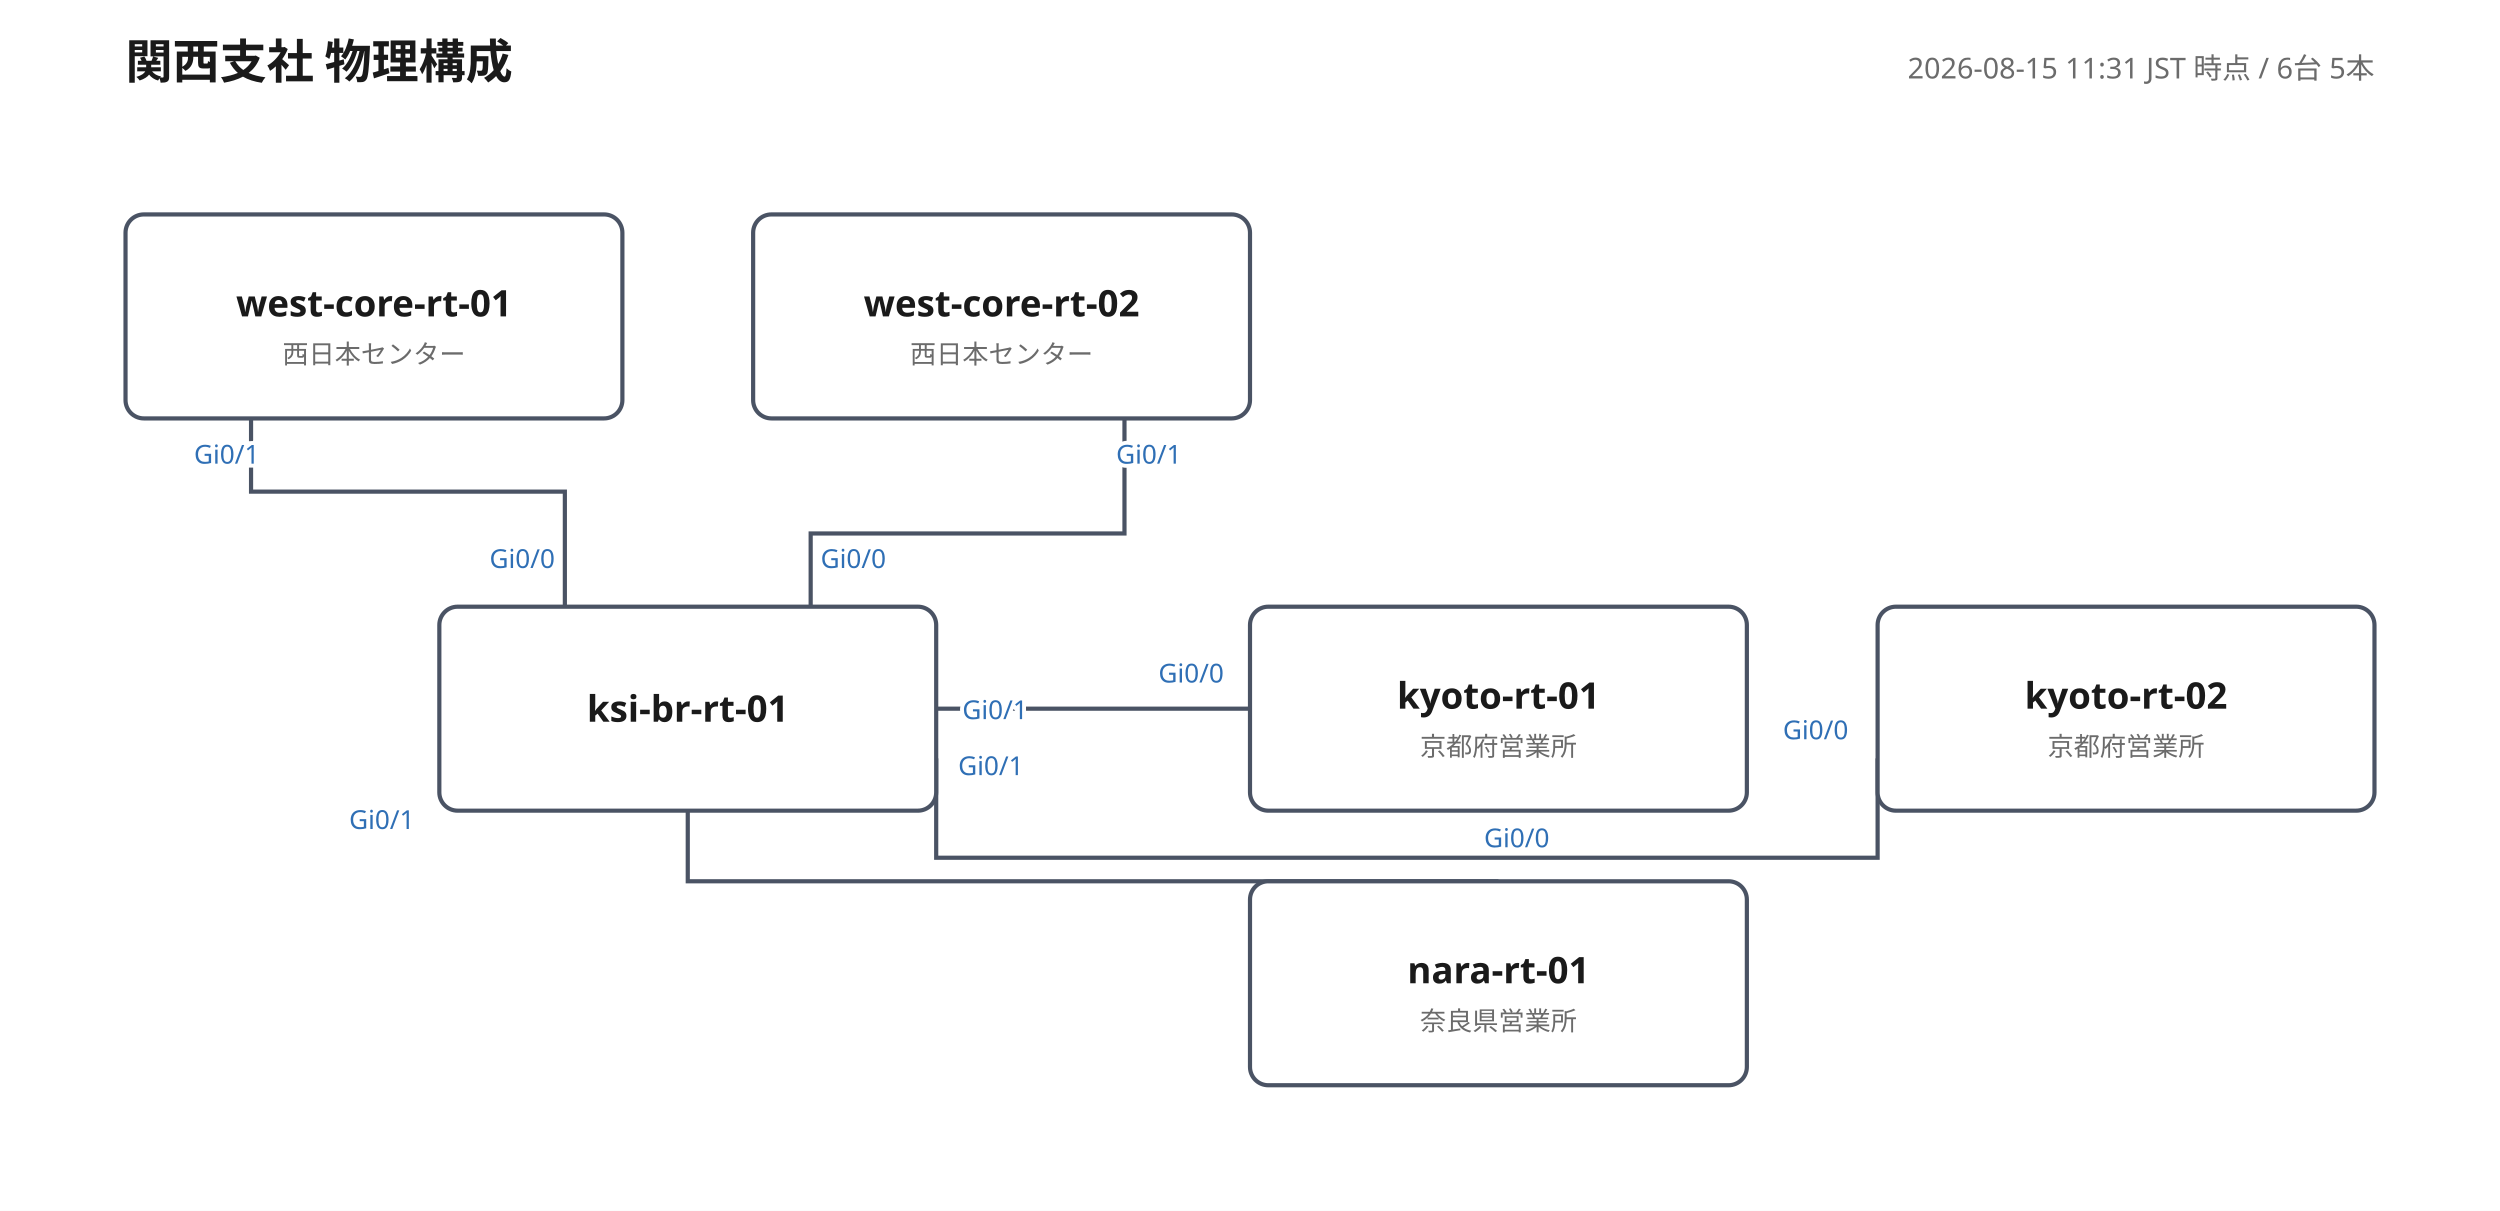
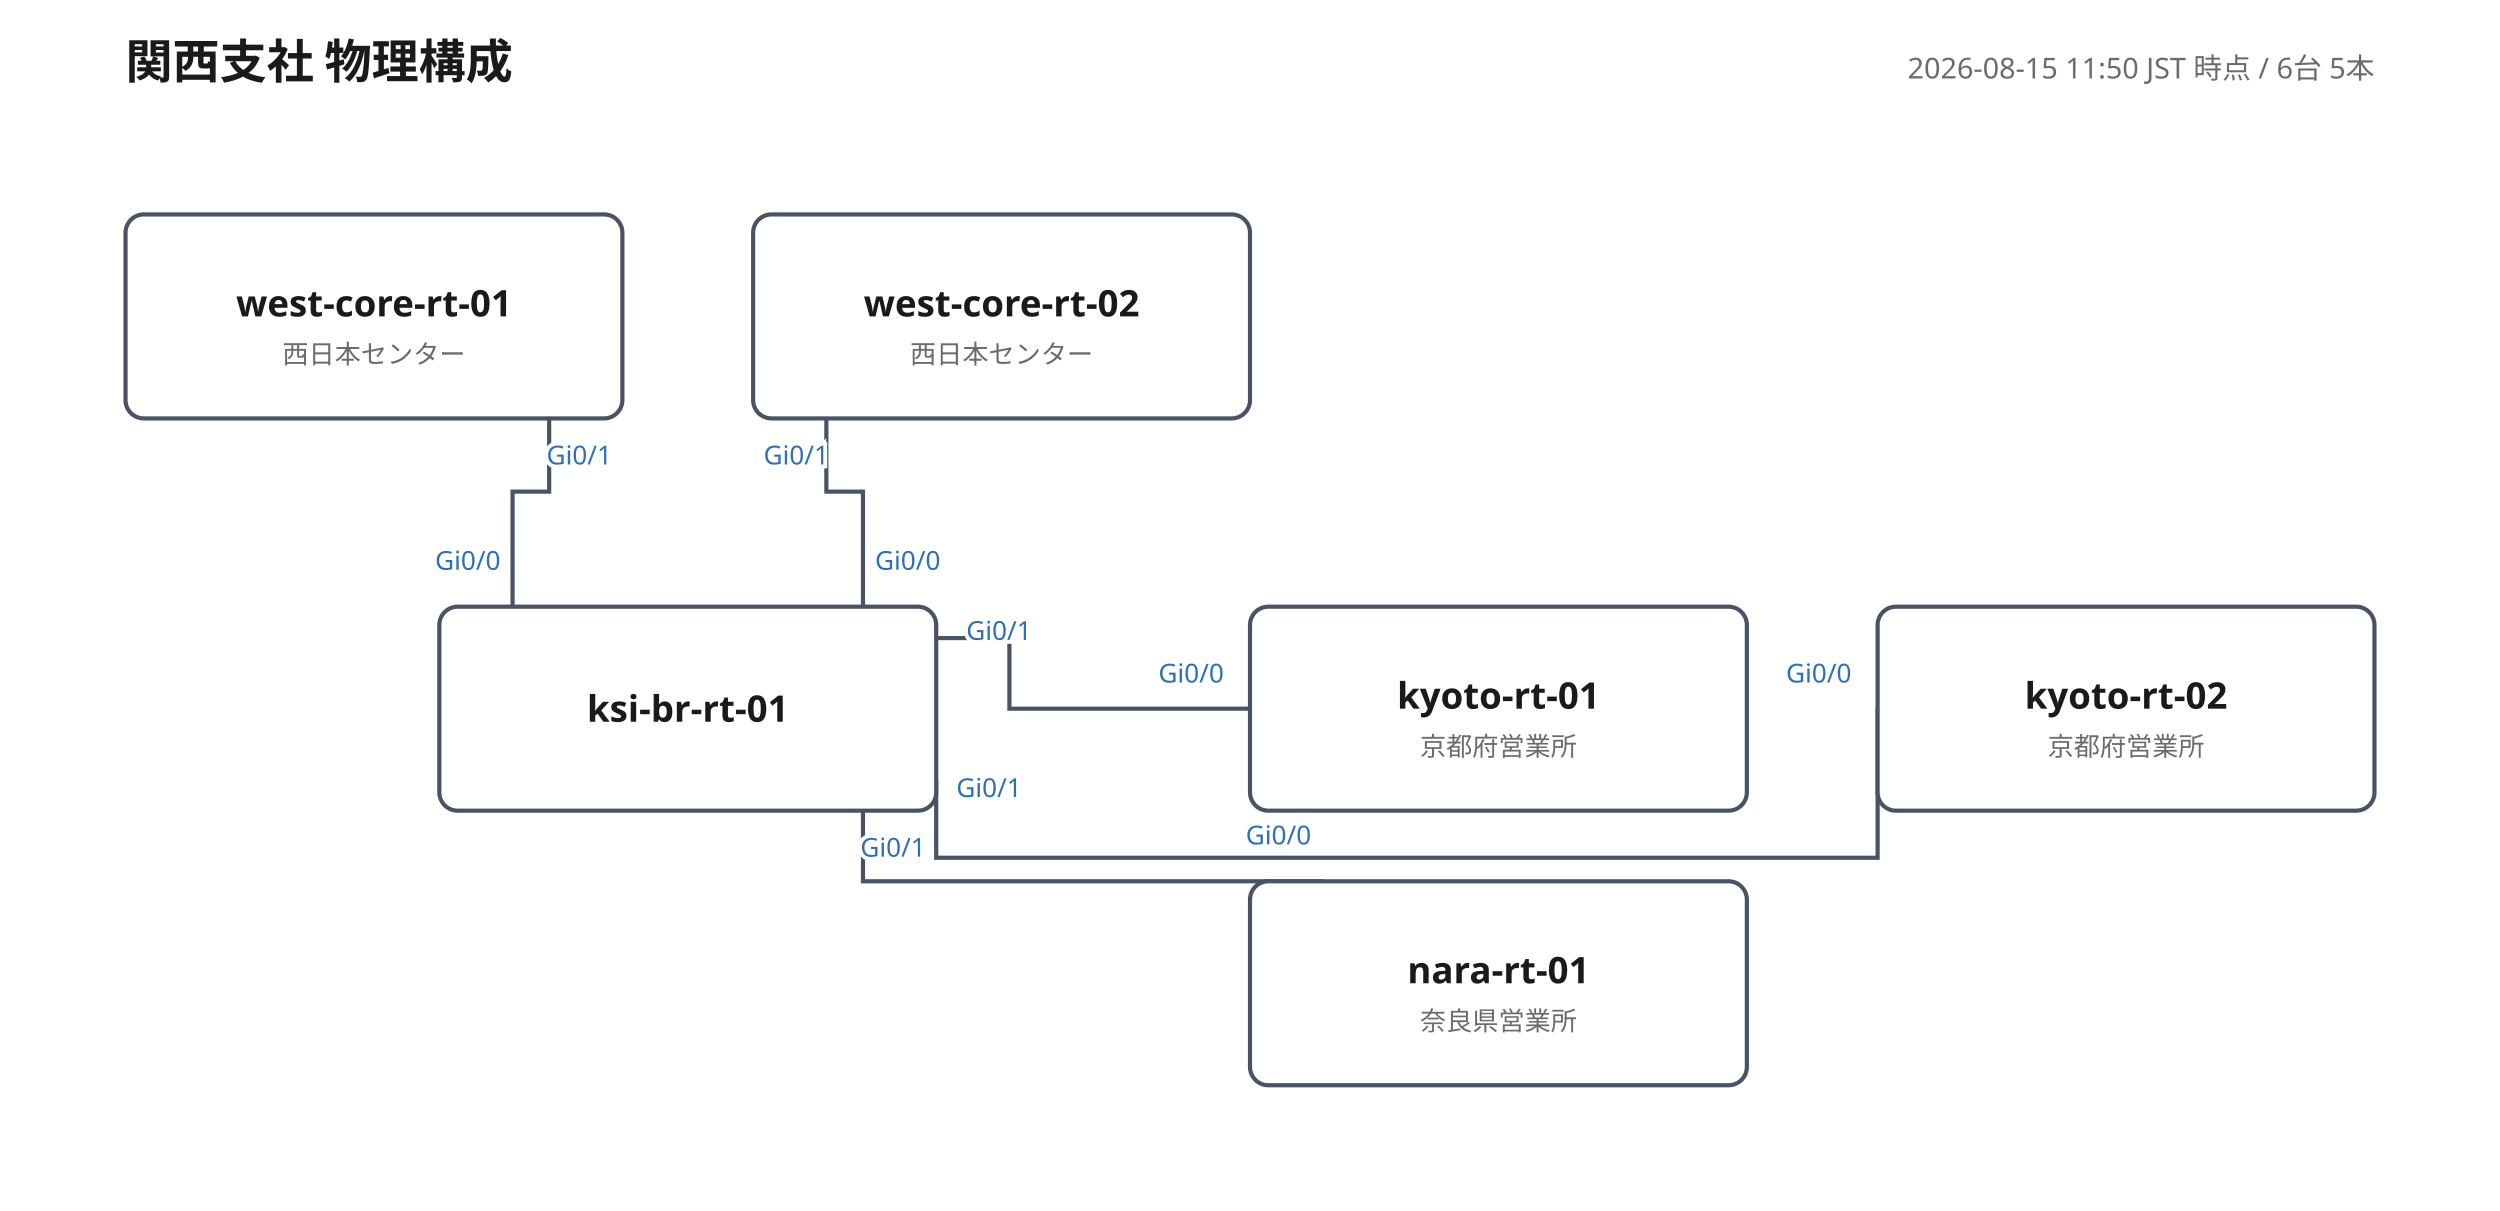
<svg xmlns="http://www.w3.org/2000/svg" width="956" height="463" viewBox="0 0 956 463" font-family="'Yu Gothic', 'Hiragino Kaku Gothic ProN', Meiryo, 'Noto Sans JP', sans-serif">
  <rect width="100%" height="100%" fill="#ffffff" />
  <text x="48" y="30" font-size="18" font-weight="700" fill="#1a1a1a">関西支社 物理構成</text>
-   <text x="908" y="30" font-size="11" fill="#6b6b6b" text-anchor="end">2026-08-15 11:31 JST 時点 / 6台 5本</text>
-   <polyline points="216,232 216,188 96,188 96,160" fill="none" stroke="#4a5364" stroke-width="1.6" />
-   <text class="port-label" x="212.2" y="217.2" font-size="10" fill="#2f6fb5" text-anchor="end" paint-order="stroke" stroke="#ffffff" stroke-width="3">Gi0/0</text>
-   <text class="port-label" x="99.2" y="177.3" font-size="10" fill="#2f6fb5" text-anchor="end" paint-order="stroke" stroke="#ffffff" stroke-width="3">Gi0/1</text>
-   <polyline points="310,232 310,204 430,204 430,160" fill="none" stroke="#4a5364" stroke-width="1.6" />
-   <text class="port-label" x="313.8" y="217.2" font-size="10" fill="#2f6fb5" text-anchor="start" paint-order="stroke" stroke="#ffffff" stroke-width="3">Gi0/0</text>
-   <text class="port-label" x="426.8" y="177.3" font-size="10" fill="#2f6fb5" text-anchor="start" paint-order="stroke" stroke="#ffffff" stroke-width="3">Gi0/1</text>
-   <polyline points="478,271 442,271 442,271 386,271 358,271" fill="none" stroke="#4a5364" stroke-width="1.6" />
+   <text x="908" y="30" font-size="11" fill="#6b6b6b" text-anchor="end">2026-08-15 11:50 JST 時点 / 6台 5本</text>
+   <polyline points="196,232 196,188 210,188 210,160" fill="none" stroke="#4a5364" stroke-width="1.6" />
+   <text class="port-label" x="191.4" y="217.9" font-size="10" fill="#2f6fb5" text-anchor="end" paint-order="stroke" stroke="#ffffff" stroke-width="3">Gi0/0</text>
+   <text class="port-label" x="209.0" y="177.6" font-size="10" fill="#2f6fb5" text-anchor="start" paint-order="stroke" stroke="#ffffff" stroke-width="3">Gi0/1</text>
+   <polyline points="330,232 330,188 316,188 316,160" fill="none" stroke="#4a5364" stroke-width="1.6" />
+   <text class="port-label" x="334.6" y="217.9" font-size="10" fill="#2f6fb5" text-anchor="start" paint-order="stroke" stroke="#ffffff" stroke-width="3">Gi0/0</text>
+   <text class="port-label" x="317.0" y="177.6" font-size="10" fill="#2f6fb5" text-anchor="end" paint-order="stroke" stroke="#ffffff" stroke-width="3">Gi0/1</text>
+   <polyline points="478,271 386,271 386,244 358,244" fill="none" stroke="#4a5364" stroke-width="1.6" />
  <text class="port-label" x="468.0" y="261.0" font-size="10" fill="#2f6fb5" text-anchor="end" paint-order="stroke" stroke="#ffffff" stroke-width="3">Gi0/0</text>
-   <text class="port-label" x="368.0" y="275.0" font-size="10" fill="#2f6fb5" text-anchor="start" paint-order="stroke" stroke="#ffffff" stroke-width="3">Gi0/1</text>
-   <polyline points="718,290 718,328 573,328 358,328 358,290" fill="none" stroke="#4a5364" stroke-width="1.6" />
-   <text class="port-label" x="706.8" y="282.7" font-size="10" fill="#2f6fb5" text-anchor="end" paint-order="stroke" stroke="#ffffff" stroke-width="3">Gi0/0</text>
-   <text class="port-label" x="366.4" y="296.4" font-size="10" fill="#2f6fb5" text-anchor="start" paint-order="stroke" stroke="#ffffff" stroke-width="3">Gi0/1</text>
-   <polyline points="573,337 263,337 263,310" fill="none" stroke="#4a5364" stroke-width="1.6" />
-   <text class="port-label" x="580.0" y="324.0" font-size="10" fill="#2f6fb5" text-anchor="middle" paint-order="stroke" stroke="#ffffff" stroke-width="3">Gi0/0</text>
-   <text class="port-label" x="146.0" y="317.0" font-size="10" fill="#2f6fb5" text-anchor="middle" paint-order="stroke" stroke="#ffffff" stroke-width="3">Gi0/1</text>
+   <text class="port-label" x="369.5" y="244.7" font-size="10" fill="#2f6fb5" text-anchor="start" paint-order="stroke" stroke="#ffffff" stroke-width="3">Gi0/1</text>
+   <polyline points="718,271 718,328 573,328 358,328 358,298" fill="none" stroke="#4a5364" stroke-width="1.6" />
+   <text class="port-label" x="708.0" y="261.0" font-size="10" fill="#2f6fb5" text-anchor="end" paint-order="stroke" stroke="#ffffff" stroke-width="3">Gi0/0</text>
+   <text class="port-label" x="365.7" y="304.8" font-size="10" fill="#2f6fb5" text-anchor="start" paint-order="stroke" stroke="#ffffff" stroke-width="3">Gi0/1</text>
+   <polyline points="506,337 330,337 330,310" fill="none" stroke="#4a5364" stroke-width="1.6" />
+   <text class="port-label" x="501.4" y="322.9" font-size="10" fill="#2f6fb5" text-anchor="end" paint-order="stroke" stroke="#ffffff" stroke-width="3">Gi0/0</text>
+   <text class="port-label" x="329.0" y="327.6" font-size="10" fill="#2f6fb5" text-anchor="start" paint-order="stroke" stroke="#ffffff" stroke-width="3">Gi0/1</text>
  <g>
    <rect x="48" y="82" width="190" height="78" rx="7" fill="#ffffff" stroke="#4a5364" stroke-width="1.6" />
    <text x="143" y="121" font-size="14" font-weight="700" fill="#1a1a1a" text-anchor="middle">west-core-rt-01</text>
    <text x="143" y="139" font-size="10" fill="#6b6b6b" text-anchor="middle">西日本センター</text>
  </g>
  <g>
    <rect x="288" y="82" width="190" height="78" rx="7" fill="#ffffff" stroke="#4a5364" stroke-width="1.6" />
    <text x="383" y="121" font-size="14" font-weight="700" fill="#1a1a1a" text-anchor="middle">west-core-rt-02</text>
    <text x="383" y="139" font-size="10" fill="#6b6b6b" text-anchor="middle">西日本センター</text>
  </g>
  <g>
    <rect x="168" y="232" width="190" height="78" rx="7" fill="#ffffff" stroke="#4a5364" stroke-width="1.6" />
    <text x="263" y="276" font-size="14" font-weight="700" fill="#1a1a1a" text-anchor="middle">ksi-br-rt-01</text>
  </g>
  <g>
    <rect x="478" y="232" width="190" height="78" rx="7" fill="#ffffff" stroke="#4a5364" stroke-width="1.6" />
    <text x="573" y="271" font-size="14" font-weight="700" fill="#1a1a1a" text-anchor="middle">kyoto-rt-01</text>
    <text x="573" y="289" font-size="10" fill="#6b6b6b" text-anchor="middle">京都府営業所</text>
  </g>
  <g>
    <rect x="718" y="232" width="190" height="78" rx="7" fill="#ffffff" stroke="#4a5364" stroke-width="1.6" />
    <text x="813" y="271" font-size="14" font-weight="700" fill="#1a1a1a" text-anchor="middle">kyoto-rt-02</text>
    <text x="813" y="289" font-size="10" fill="#6b6b6b" text-anchor="middle">京都府営業所</text>
  </g>
  <g>
    <rect x="478" y="337" width="190" height="78" rx="7" fill="#ffffff" stroke="#4a5364" stroke-width="1.6" />
    <text x="573" y="376" font-size="14" font-weight="700" fill="#1a1a1a" text-anchor="middle">nara-rt-01</text>
    <text x="573" y="394" font-size="10" fill="#6b6b6b" text-anchor="middle">奈良県営業所</text>
  </g>
</svg>
